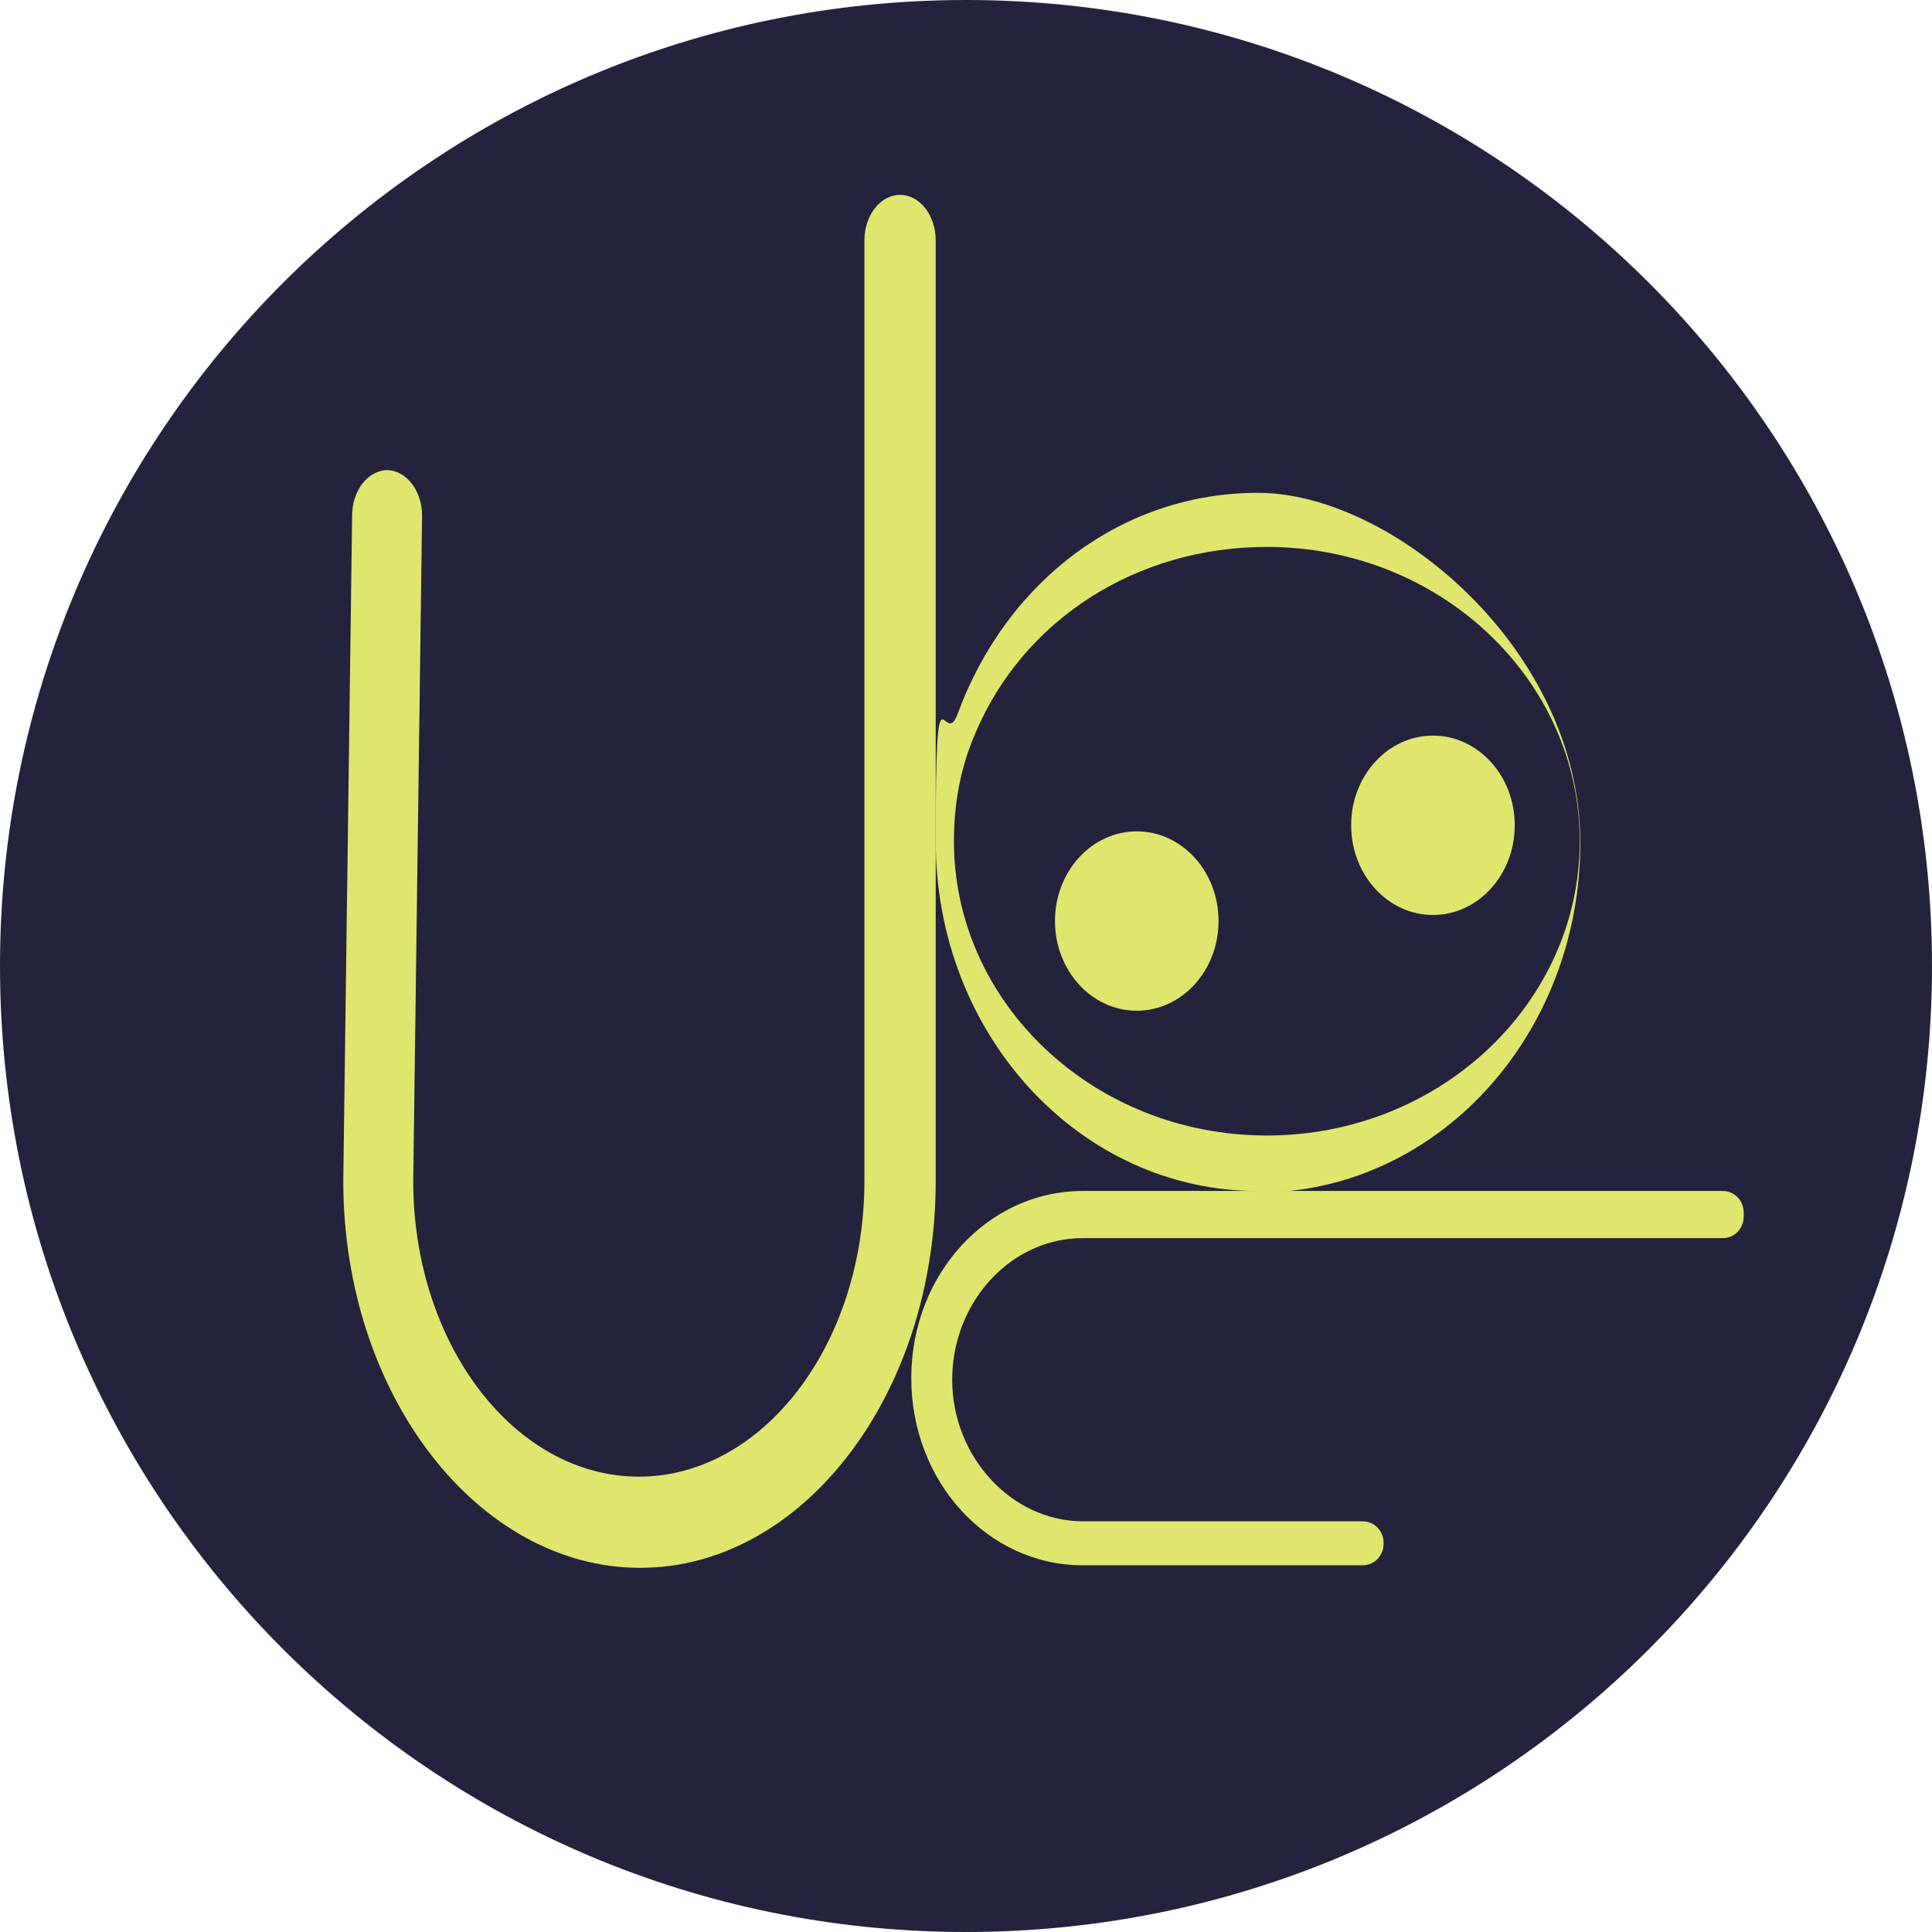
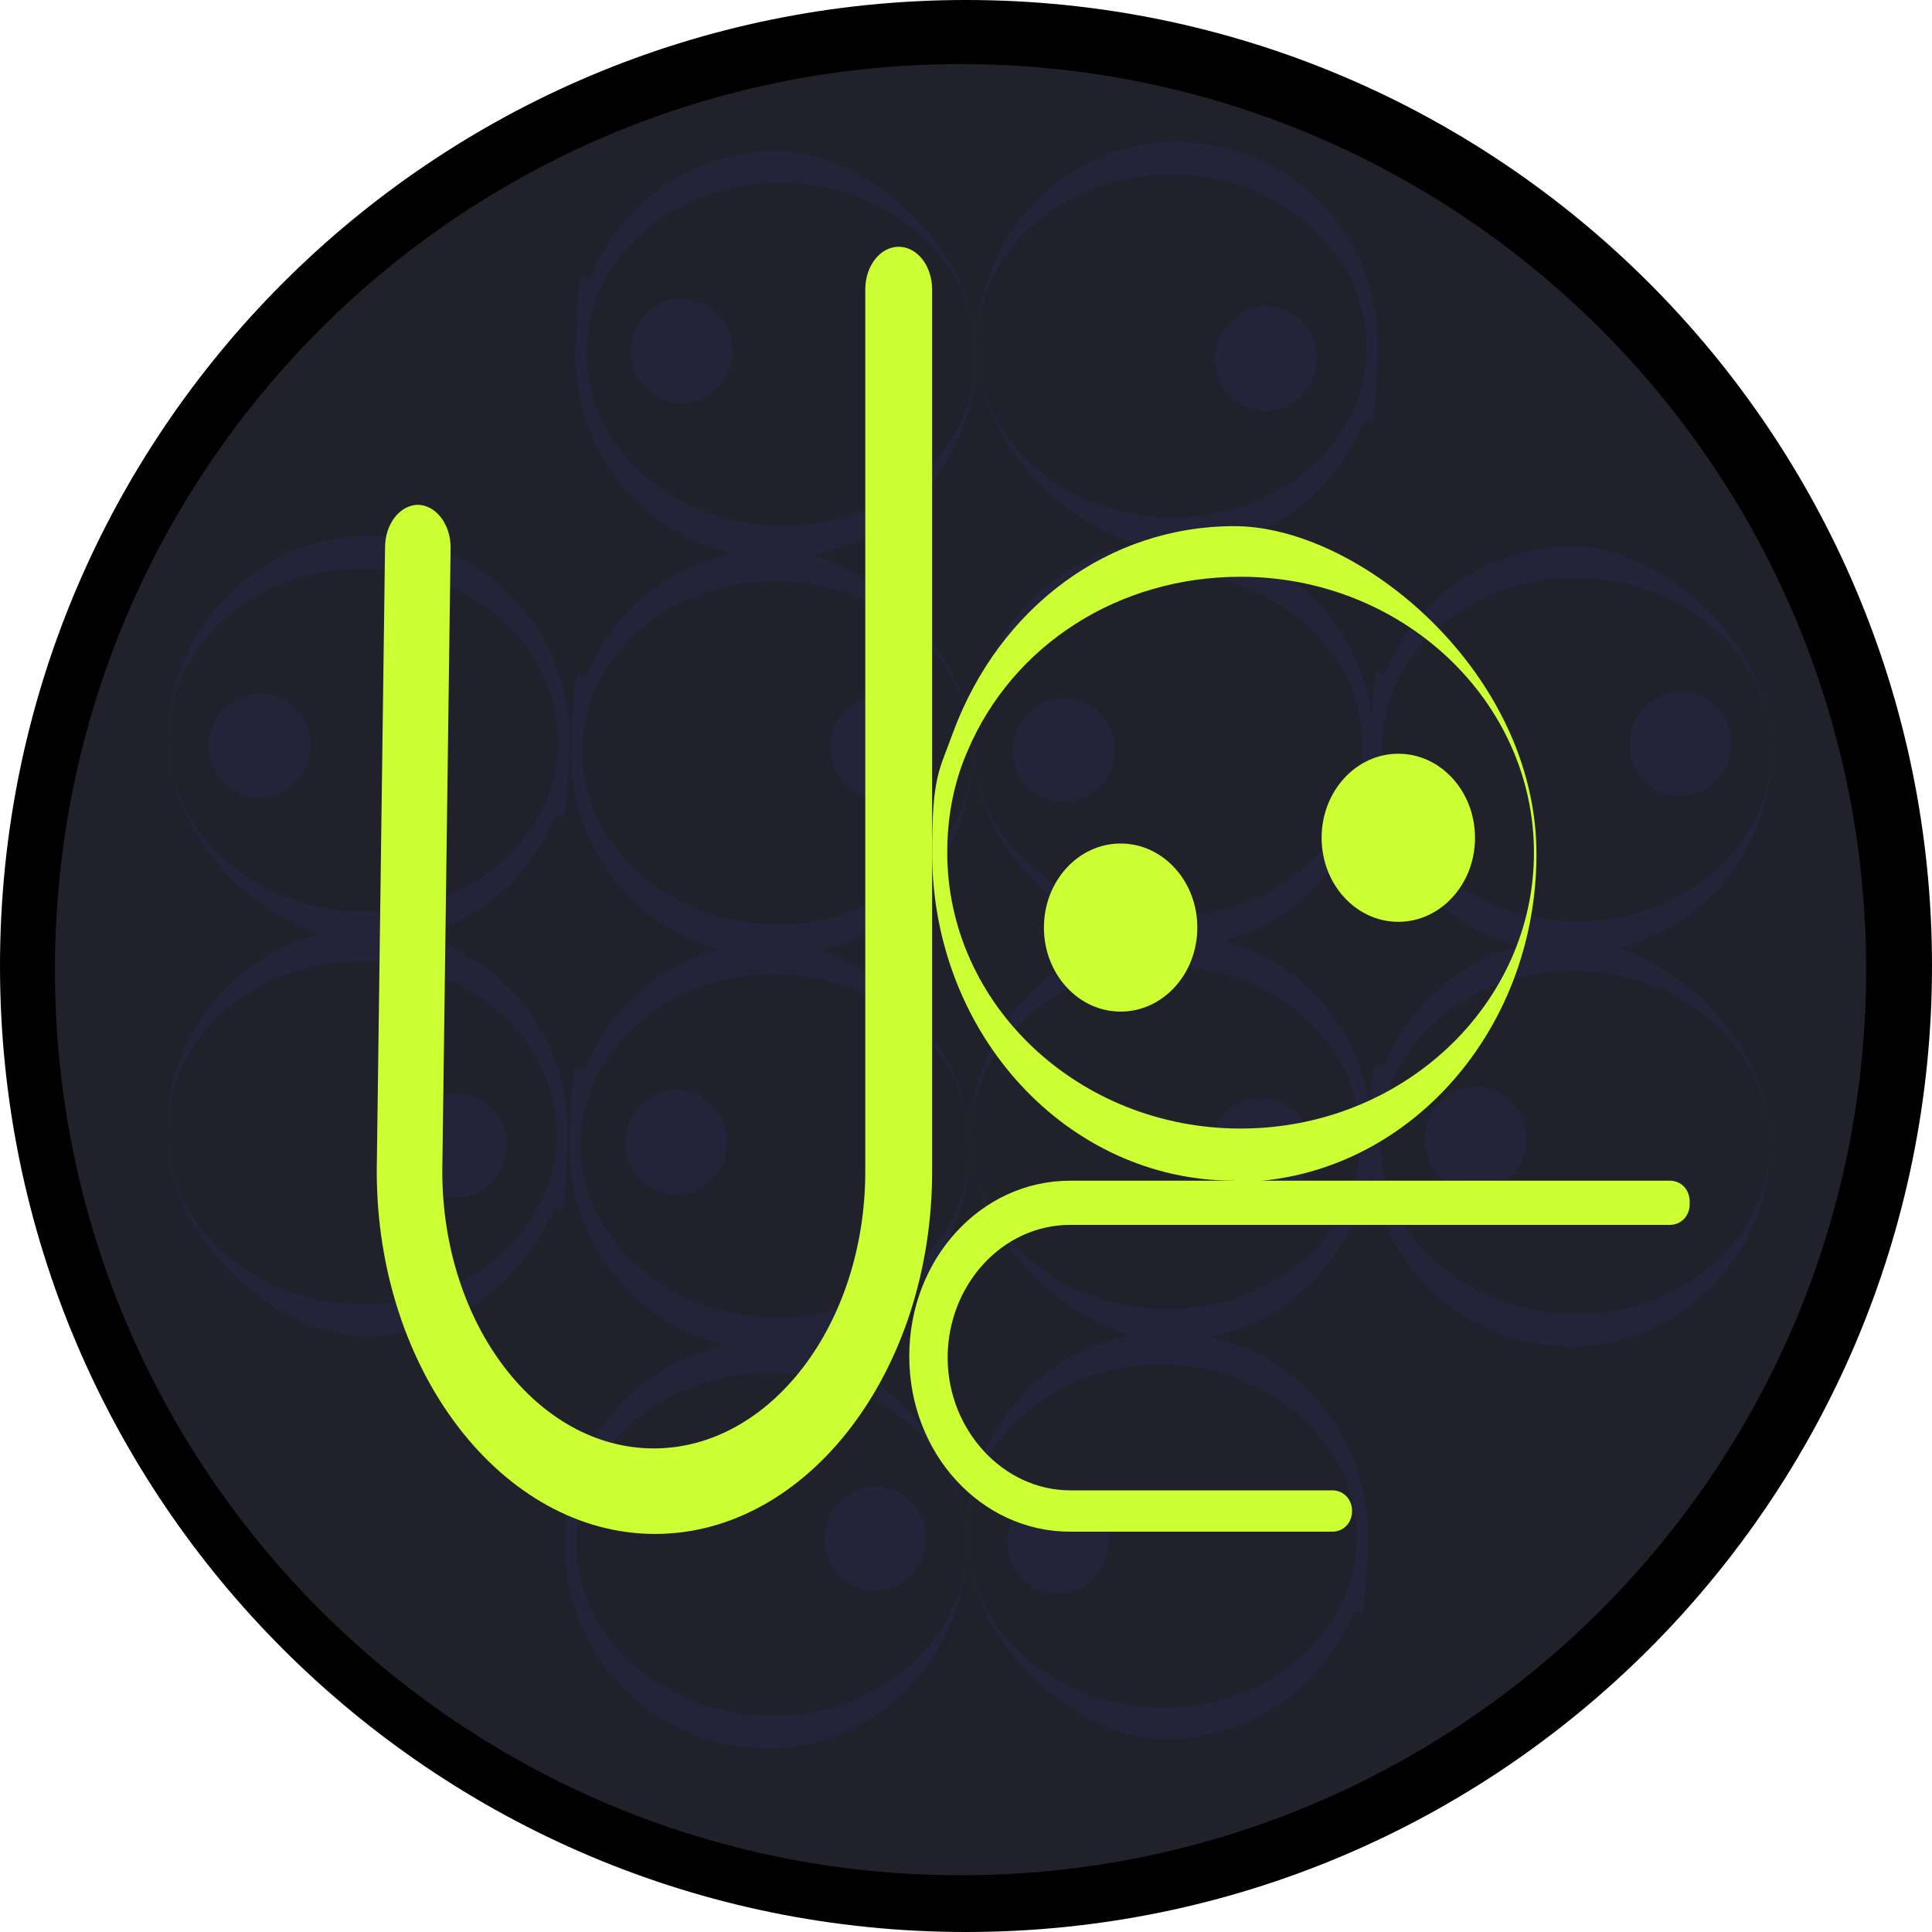
- <svg xmlns="http://www.w3.org/2000/svg" id="Layer_2" width="244.94" height="244.94" viewBox="0 0 244.94 244.94">
+ <svg xmlns="http://www.w3.org/2000/svg" id="Layer_2" width="300" height="300" viewBox="0 0 300 300">
  <defs>
-     <style>.cls-1{fill:#dee66d;}.cls-1,.cls-2{stroke-width:0px;}.cls-2{fill:#23233d;}</style>
+     <style>.cls-1{fill:#000;}.cls-1,.cls-2,.cls-3,.cls-4{stroke-width:0px;}.cls-2{fill:#21212b;}.cls-3{fill:#cf3;}.cls-5{opacity:.8;}.cls-4{fill:#23233d;}</style>
  </defs>
  <g id="Layer_2-2">
-     <circle class="cls-2" cx="122.47" cy="122.47" r="122.47" />
-     <ellipse class="cls-1" cx="181.67" cy="104.63" rx="10.37" ry="11.37" />
-     <path class="cls-1" d="M159.49,151c-22.59,0-40.86-19.8-40.86-44.36s1-11.09,2.82-16.24c6.31-17.03,21.1-27.92,38.04-27.92s40.86,19.8,40.86,44.36-18.27,44.36-40.86,44.36h0v-.2ZM160.6,69.34c-16.46,0-30.81,9.16-36.92,23.56-1.9,4.36-2.74,8.95-2.74,13.75,0,20.51,17.72,37.31,39.67,37.31s39.67-16.8,39.67-37.31-17.72-37.31-39.67-37.31h0Z" />
-     <path class="cls-1" d="M48.99,59.6c2.51,0,4.52,2.59,4.52,5.78l-1.12,84.34c0,20.74,12.88,37.49,28.6,37.49s28.6-16.75,28.6-37.49V30.49c0-3.19,2.01-5.78,4.52-5.78s4.52,2.59,4.52,5.78v119.23c0,27.12-16.89,49.05-37.47,49.05s-37.64-21.94-37.64-49.05l1.12-84.34c0-3.19,2.01-5.78,4.52-5.78h-.17Z" />
-     <path class="cls-1" d="M221.07,154.18c0,1.6-1.17,2.79-2.68,2.79h-81.11c-9.2,0-16.56,8.18-16.56,17.95s7.53,17.95,16.56,17.95h35.46c1.51,0,2.68,1.2,2.68,2.79s-1.17,2.79-2.68,2.79h-35.46c-12.04,0-21.75-10.57-21.75-23.73s9.7-23.73,21.75-23.73h81.11c1.51,0,2.68,1.2,2.68,2.79h0v.4Z" />
-     <ellipse class="cls-1" cx="144.12" cy="116.77" rx="10.37" ry="11.37" />
+     <circle class="cls-1" cx="150" cy="150" r="150" />
+     <circle class="cls-2" cx="149.15" cy="150.57" r="140.62" />
+     <g class="cls-5">
+       <ellipse class="cls-4" cx="40.32" cy="115.78" rx="8.11" ry="7.9" transform="translate(-79.11 143.47) rotate(-83.85)" />
+       <path class="cls-4" d="M58.52,83.31c17.21.61,30.58,15.22,29.9,32.74s-1.07,7.88-2.6,11.5c-5.28,11.98-16.85,19.34-29.76,18.89-12.91-.46-30.58-15.22-29.9-32.74.68-17.51,15.15-31.14,32.36-30.53h0v.14ZM55.4,141.52c12.54.44,23.72-5.71,28.79-15.81,1.57-3.06,2.34-6.31,2.47-9.73.57-14.63-12.46-27.09-29.18-27.68-16.72-.59-30.69,10.91-31.26,25.54-.57,14.63,12.46,27.09,29.18,27.68h0Z" />
+       <ellipse class="cls-4" cx="136.78" cy="116.03" rx="8.11" ry="7.9" transform="translate(6.77 239.6) rotate(-83.85)" />
+       <path class="cls-4" d="M118.59,148.51c-17.21-.61-30.58-15.22-29.9-32.74.68-17.51,1.07-7.88,2.6-11.5,5.28-11.98,16.85-19.34,29.76-18.89,12.91.46,30.58,15.22,29.9,32.74s-15.15,31.14-32.36,30.53h0v-.14ZM121.7,90.29c-12.54-.44-23.72,5.71-28.79,15.81-1.57,3.06-2.34,6.31-2.47,9.73-.57,14.63,12.46,27.09,29.18,27.68,16.72.59,30.69-10.91,31.26-25.54.57-14.63-12.46-27.09-29.18-27.68h0Z" />
+       <ellipse class="cls-4" cx="165.19" cy="116.47" rx="8.11" ry="7.9" transform="translate(31.7 268.25) rotate(-83.85)" />
+       <path class="cls-4" d="M183.38,84c17.21.61,30.58,15.22,29.9,32.74-.68,17.51-1.07,7.88-2.6,11.5-5.28,11.98-16.85,19.34-29.76,18.89s-30.58-15.22-29.9-32.74,15.15-31.14,32.36-30.53h0v.14ZM180.27,142.21c12.54.44,23.72-5.71,28.79-15.81,1.57-3.06,2.34-6.31,2.47-9.73.57-14.63-12.46-27.09-29.18-27.68-16.72-.59-30.69,10.91-31.26,25.54-.57,14.63,12.46,27.09,29.18,27.68h0Z" />
+       <ellipse class="cls-4" cx="105.87" cy="54.47" rx="8.11" ry="7.9" transform="translate(40.37 153.9) rotate(-83.85)" />
+       <path class="cls-4" d="M119.24,86.62c-17.21-.61-30.58-15.22-29.9-32.74s1.07-7.88,2.6-11.5c5.28-11.98,16.85-19.34,29.76-18.89,12.91.46,30.58,15.22,29.9,32.74s-15.15,31.14-32.36,30.53h0v-.14ZM122.36,28.41c-12.54-.44-23.72,5.71-28.79,15.81-1.57,3.06-2.34,6.31-2.47,9.73-.57,14.63,12.46,27.09,29.18,27.68,16.72.59,30.69-10.91,31.26-25.54.57-14.63-12.46-27.09-29.18-27.68h0Z" />
+       <ellipse class="cls-4" cx="196.58" cy="55.68" rx="8.11" ry="7.9" transform="translate(120.17 245.17) rotate(-83.85)" />
+       <path class="cls-4" d="M184.04,22.12c17.21.61,30.58,15.22,29.9,32.74-.68,17.51-1.07,7.88-2.6,11.5-5.28,11.98-16.85,19.34-29.76,18.89s-30.58-15.22-29.9-32.74,15.15-31.14,32.36-30.53h0v.14ZM180.92,80.33c12.54.44,23.72-5.71,28.79-15.81,1.57-3.06,2.34-6.31,2.47-9.73.57-14.63-12.46-27.09-29.18-27.68-16.72-.59-30.69,10.91-31.26,25.54s12.46,27.09,29.18,27.68h0Z" />
+       <ellipse class="cls-4" cx="260.94" cy="115.53" rx="8.11" ry="7.9" transform="translate(118.13 362.6) rotate(-83.85)" />
+       <path class="cls-4" d="M242.75,148c-17.21-.61-30.58-15.22-29.9-32.74s1.07-7.88,2.6-11.5c5.28-11.98,16.85-19.34,29.76-18.89s30.58,15.22,29.9,32.74-15.15,31.14-32.36,30.53h0v-.14ZM245.87,89.79c-12.54-.44-23.72,5.71-28.79,15.81-1.57,3.06-2.34,6.31-2.47,9.73-.57,14.63,12.46,27.09,29.18,27.68,16.72.59,30.69-10.91,31.26-25.54.57-14.63-12.46-27.09-29.18-27.68h0Z" />
+       <ellipse class="cls-4" cx="70.81" cy="177.89" rx="8.11" ry="7.9" transform="translate(-113.64 229.24) rotate(-83.85)" />
+       <path class="cls-4" d="M58.27,144.33c17.21.61,30.58,15.22,29.9,32.74-.68,17.51-1.07,7.88-2.6,11.5-5.28,11.98-16.85,19.34-29.76,18.89s-30.58-15.22-29.9-32.74,15.15-31.14,32.36-30.53h0v.14ZM55.15,202.54c12.54.44,23.72-5.71,28.79-15.81,1.57-3.06,2.34-6.31,2.47-9.73.57-14.63-12.46-27.09-29.18-27.68-16.72-.59-30.69,10.91-31.26,25.54s12.46,27.09,29.18,27.68h0Z" />
+       <ellipse class="cls-4" cx="135.87" cy="238.94" rx="8.11" ry="7.9" transform="translate(-116.24 348.44) rotate(-83.85)" />
+       <path class="cls-4" d="M117.68,271.41c-17.21-.61-30.58-15.22-29.9-32.74s1.07-7.88,2.6-11.5c5.28-11.98,16.85-19.34,29.76-18.89,12.91.46,30.58,15.22,29.9,32.74s-15.15,31.14-32.36,30.53h0v-.14ZM120.8,213.2c-12.54-.44-23.72,5.71-28.79,15.81-1.57,3.06-2.34,6.31-2.47,9.73-.57,14.63,12.46,27.09,29.18,27.68,16.72.59,30.69-10.91,31.26-25.54.57-14.63-12.46-27.09-29.18-27.68h0Z" />
+       <ellipse class="cls-4" cx="164.29" cy="239.38" rx="8.11" ry="7.9" transform="translate(-91.31 377.09) rotate(-83.85)" />
+       <path class="cls-4" d="M182.48,206.91c17.21.61,30.58,15.22,29.9,32.74-.68,17.51-1.07,7.88-2.6,11.5-5.28,11.98-16.85,19.34-29.76,18.89-12.91-.46-30.58-15.22-29.9-32.74s15.15-31.14,32.36-30.53h0v.14ZM179.36,265.12c12.54.44,23.72-5.71,28.79-15.81,1.57-3.06,2.34-6.31,2.47-9.73.57-14.63-12.46-27.09-29.18-27.68-16.72-.59-30.69,10.91-31.26,25.54s12.46,27.09,29.18,27.68h0Z" />
+       <ellipse class="cls-4" cx="104.96" cy="177.38" rx="8.11" ry="7.9" transform="translate(-82.63 262.74) rotate(-83.85)" />
+       <path class="cls-4" d="M118.34,209.53c-17.21-.61-30.58-15.22-29.9-32.74s1.07-7.88,2.6-11.5c5.28-11.98,16.85-19.34,29.76-18.89s30.58,15.22,29.9,32.74-15.15,31.14-32.36,30.53h0v-.14ZM121.46,151.32c-12.54-.44-23.72,5.71-28.79,15.81-1.57,3.06-2.34,6.31-2.47,9.73-.57,14.63,12.46,27.09,29.18,27.68,16.72.59,30.69-10.91,31.26-25.54.57-14.63-12.46-27.09-29.18-27.68h0Z" />
+       <ellipse class="cls-4" cx="195.68" cy="178.59" rx="8.11" ry="7.9" transform="translate(-2.83 354.02) rotate(-83.85)" />
+       <path class="cls-4" d="M183.14,145.03c17.21.61,30.58,15.22,29.9,32.74s-1.07,7.88-2.6,11.5c-5.28,11.98-16.85,19.34-29.76,18.89s-30.58-15.22-29.9-32.74,15.15-31.14,32.36-30.53h0v.14ZM180.02,203.24c12.54.44,23.72-5.71,28.79-15.81,1.57-3.06,2.34-6.31,2.47-9.73.57-14.63-12.46-27.09-29.18-27.68s-30.69,10.91-31.26,25.54c-.57,14.63,12.46,27.09,29.18,27.68h0Z" />
+       <ellipse class="cls-4" cx="229.13" cy="176.88" rx="8.11" ry="7.9" transform="translate(28.73 385.74) rotate(-83.85)" />
+       <path class="cls-4" d="M242.5,209.03c-17.21-.61-30.58-15.22-29.9-32.74.68-17.51,1.07-7.88,2.6-11.5,5.28-11.98,16.85-19.34,29.76-18.89,12.91.46,30.58,15.22,29.9,32.74-.68,17.51-15.15,31.14-32.36,30.53h0v-.14ZM245.62,150.81c-12.54-.44-23.72,5.71-28.79,15.81-1.57,3.06-2.34,6.31-2.47,9.73-.57,14.63,12.46,27.09,29.18,27.68,16.72.59,30.69-10.91,31.26-25.54.57-14.63-12.46-27.09-29.18-27.68h0Z" />
+     </g>
+     <ellipse class="cls-3" cx="217.13" cy="130.09" rx="11.91" ry="13.05" />
+     <path class="cls-3" d="M191.66,183.34c-25.94,0-46.92-22.74-46.92-50.93,0-12.15,1.14-12.73,3.24-18.65,7.25-19.55,24.22-32.06,43.68-32.06s46.92,22.74,46.92,50.93-20.98,50.93-46.92,50.93h0v-.23ZM192.64,89.56c-18.9,0-35.37,10.52-42.4,27.06-2.18,5.01-3.15,10.27-3.15,15.78,0,23.55,20.35,42.84,45.55,42.84s45.55-19.29,45.55-42.84-20.35-42.84-45.55-42.84h0Z" />
+     <path class="cls-3" d="M64.78,78.38c2.88,0,5.19,2.98,5.19,6.64l-1.29,96.84c0,23.81,14.79,43.05,32.84,43.05s32.84-19.23,32.84-43.05V44.96c0-3.66,2.3-6.64,5.19-6.64s5.19,2.98,5.19,6.64v136.9c0,31.14-19.4,56.33-43.02,56.33s-43.22-25.19-43.22-56.33l1.29-96.84c0-3.66,2.3-6.64,5.19-6.64h-.19Z" />
+     <path class="cls-3" d="M262.37,186.99c0,1.83-1.34,3.21-3.07,3.21h-93.14c-10.56,0-19.01,9.39-19.01,20.61s8.64,20.61,19.01,20.61h40.72c1.73,0,3.07,1.37,3.07,3.21s-1.34,3.21-3.07,3.21h-40.72c-13.83,0-24.97-12.14-24.97-27.25s11.14-27.25,24.97-27.25h93.14c1.73,0,3.07,1.37,3.07,3.21h0v.46Z" />
+     <ellipse class="cls-3" cx="174.01" cy="144.03" rx="11.91" ry="13.05" />
  </g>
</svg>
